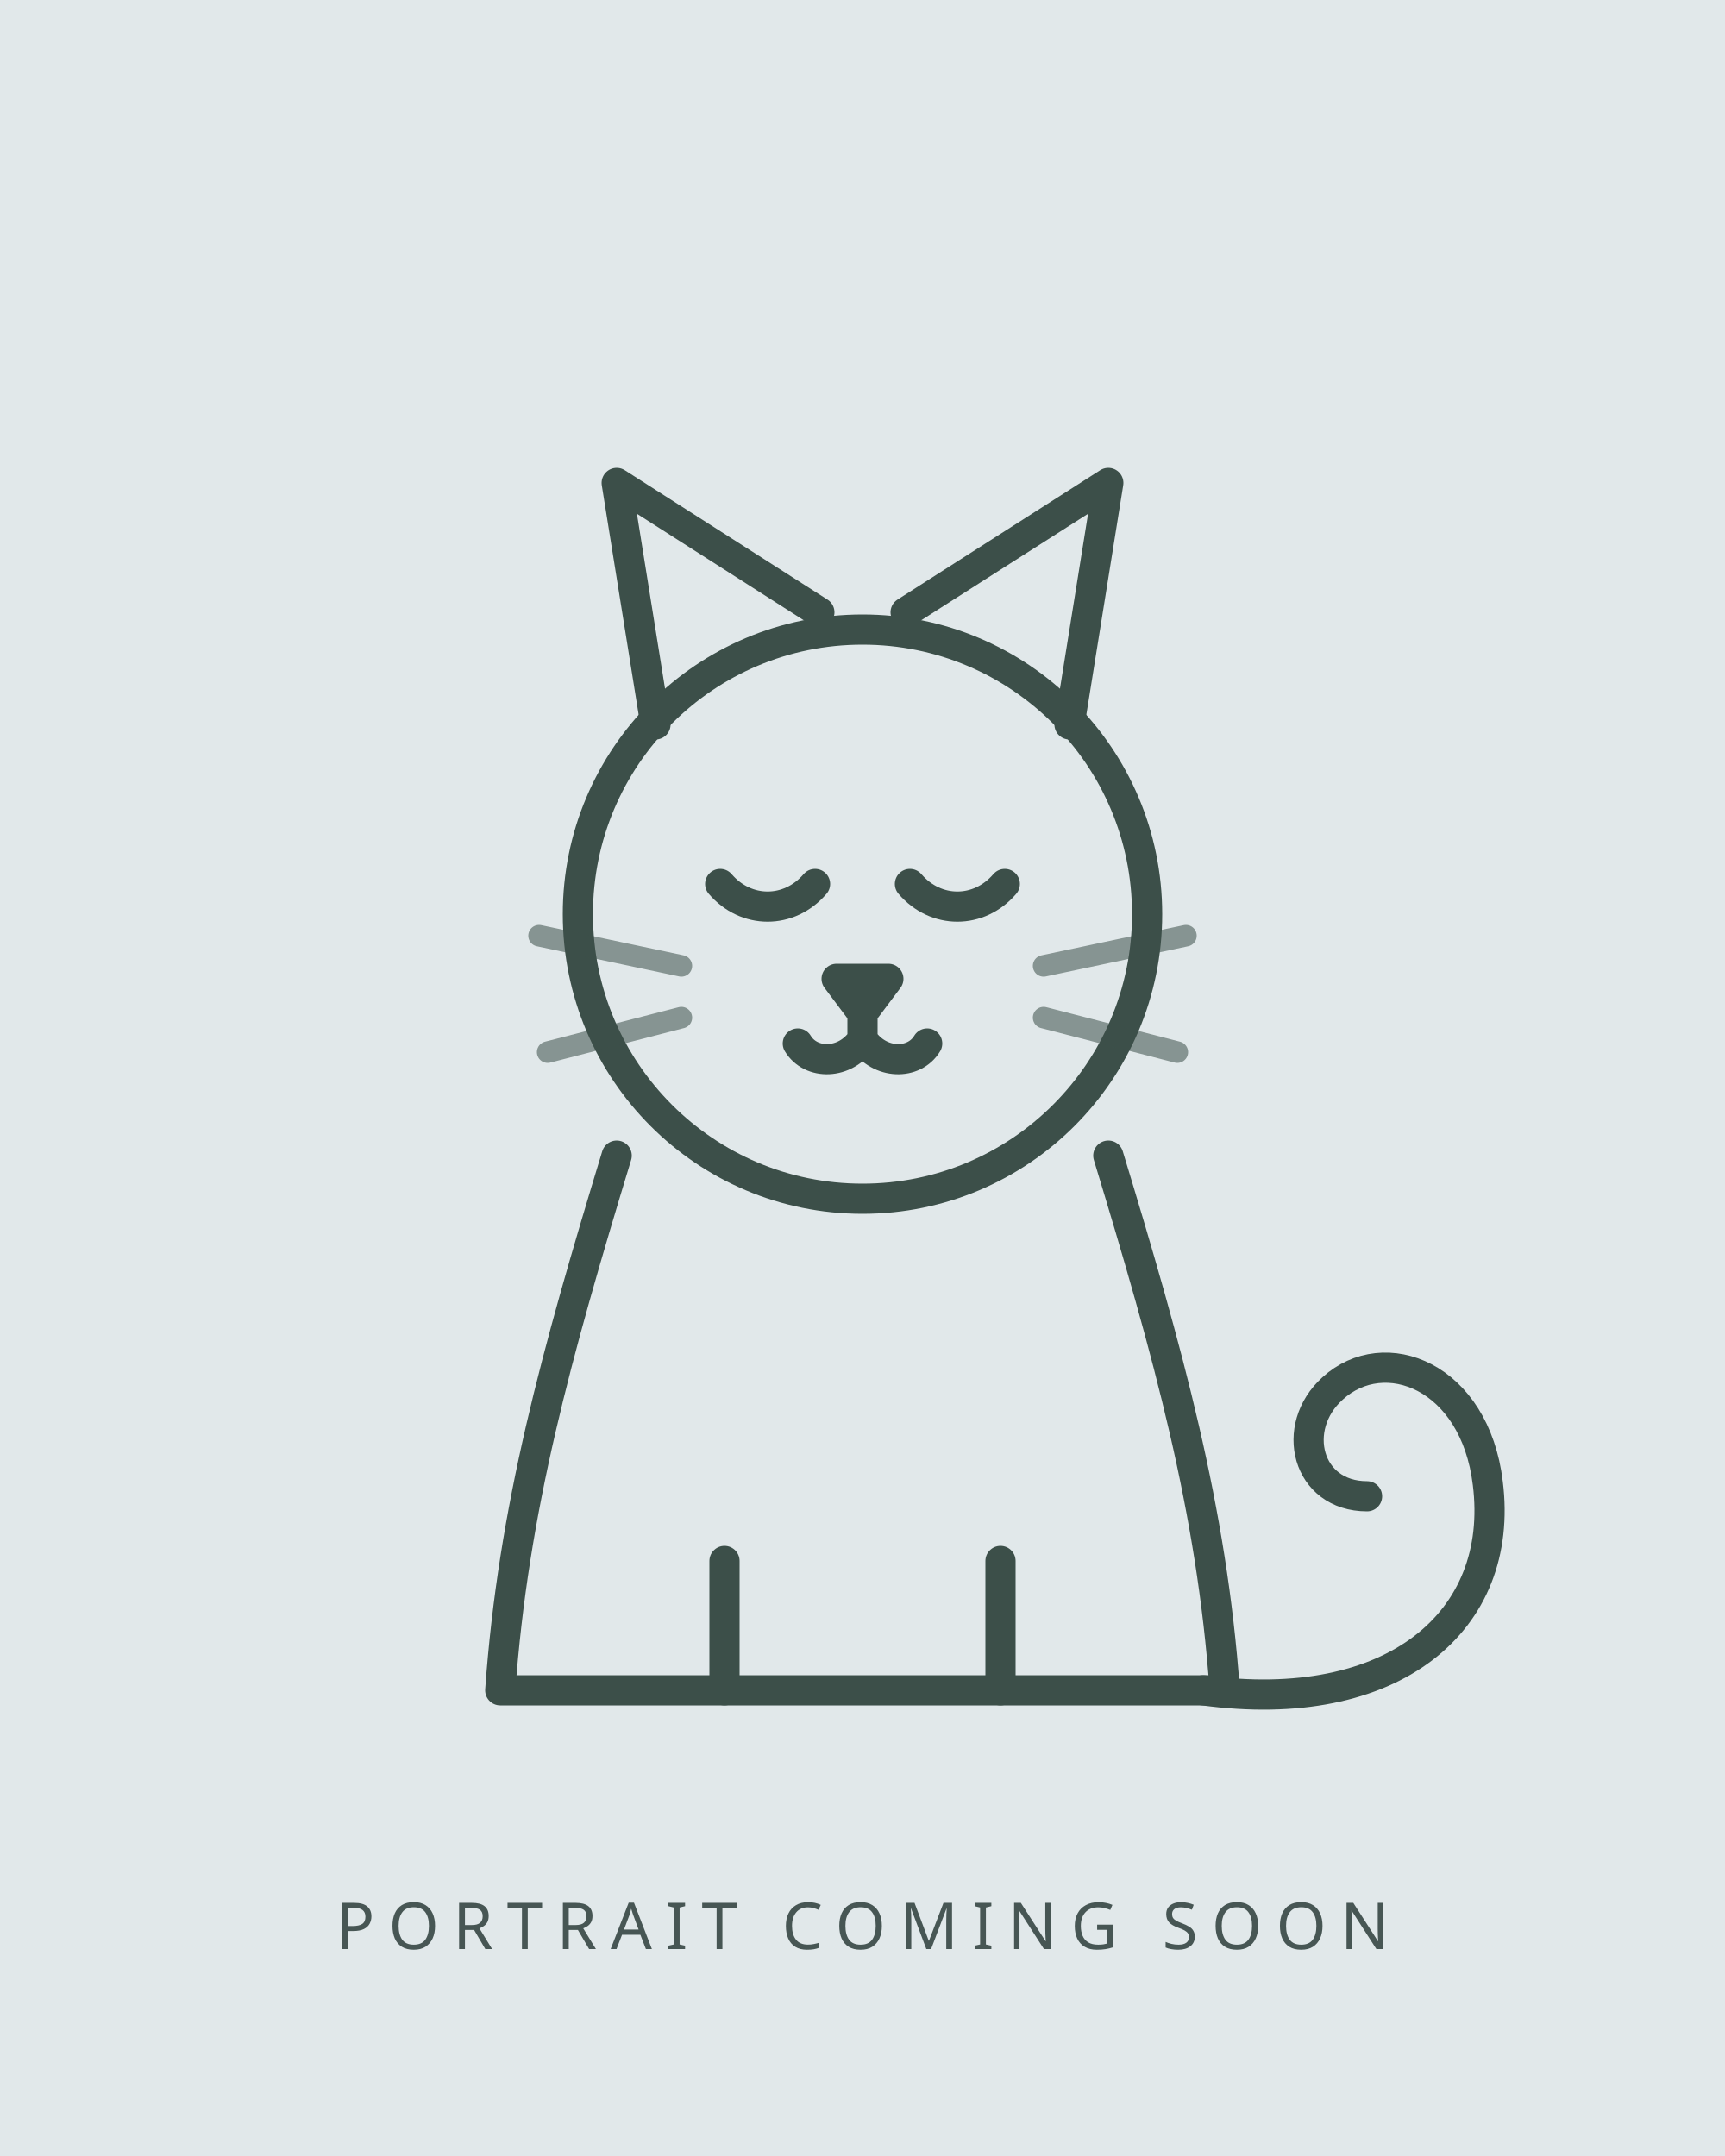
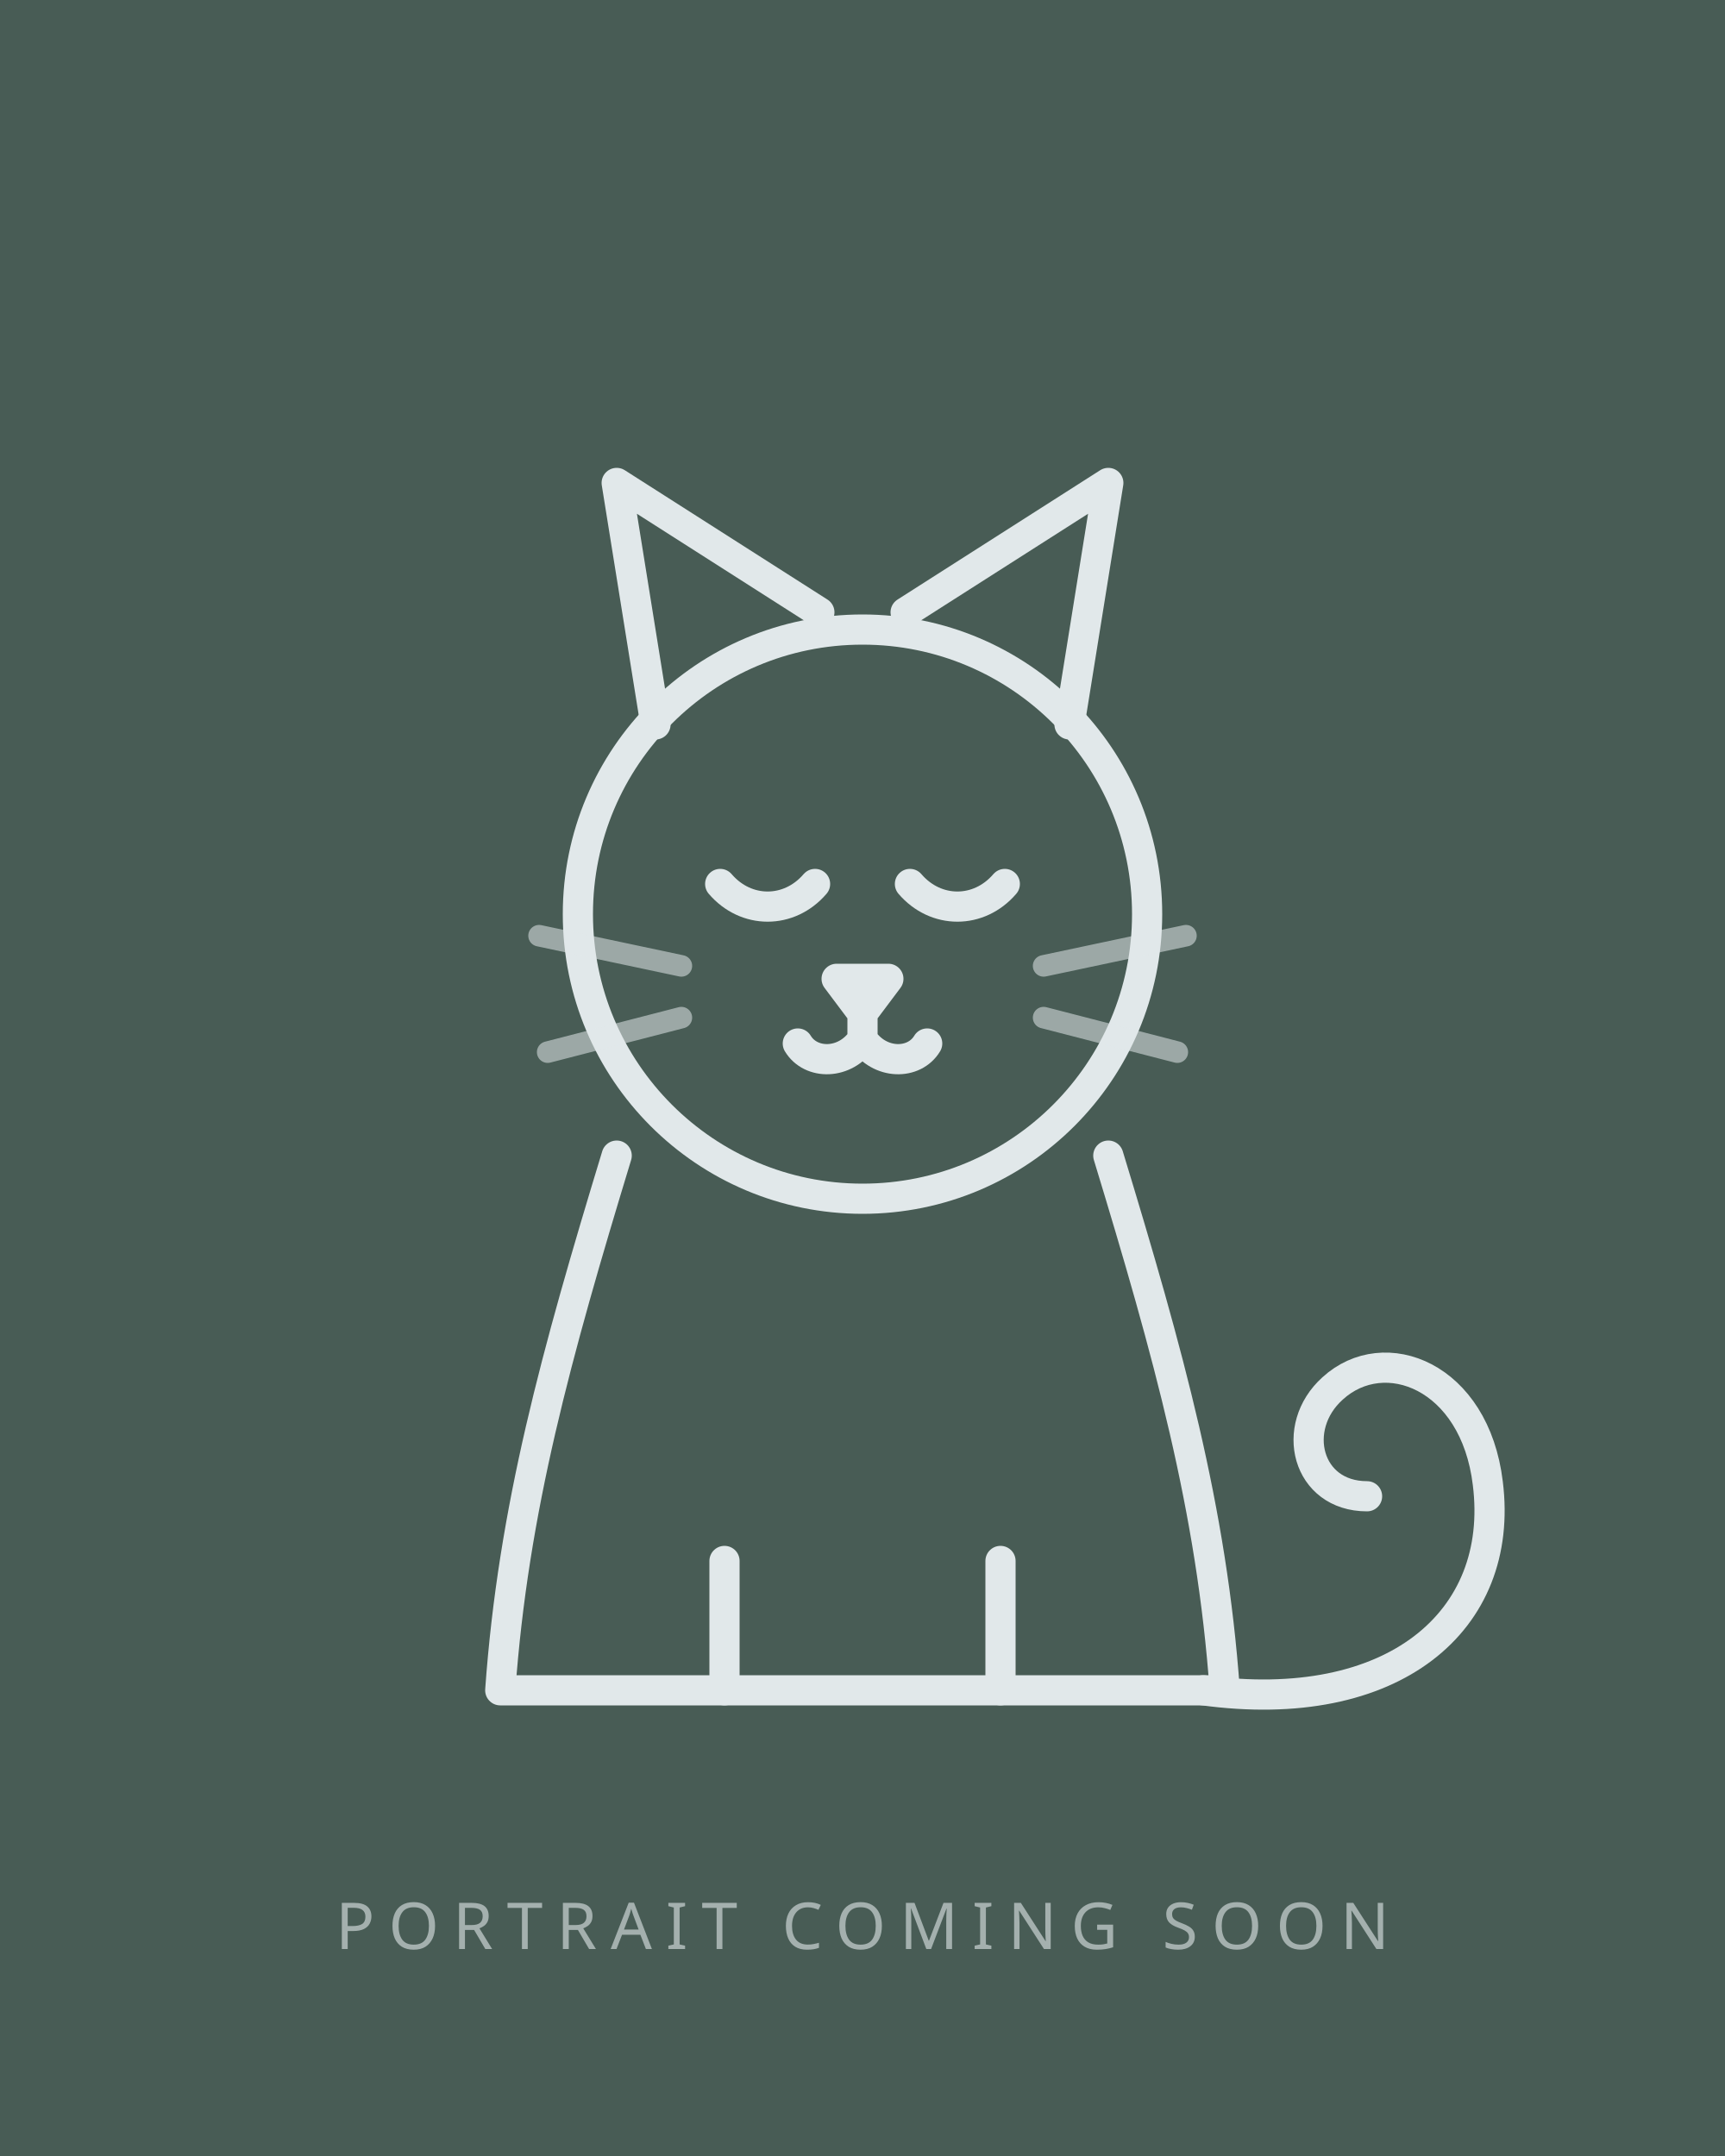
<svg xmlns="http://www.w3.org/2000/svg" viewBox="0 0 400 500" role="img" aria-label="Placeholder illustration of a cat">
-   <rect width="400" height="500" fill="#E1E8EA" />
-   <g fill="none" stroke="#3C4F49" stroke-width="7" stroke-linecap="round" stroke-linejoin="round">
+   <rect width="400" height="500" fill="#485C55" />
+   <g fill="none" stroke="#E1E8EA" stroke-width="7" stroke-linecap="round" stroke-linejoin="round">
    <path d="M279 392c44 6 70-16 66-48-3-25-24-33-36-22-10 9-6 25 8 25" />
    <path d="M143 268c-14 46-24 82-27 124h168c-3-42-13-78-27-124" />
    <path d="M168 392v-30M232 392v-30" />
    <circle cx="200" cy="212" r="66" />
    <path d="M152 168l-9-56 47 30M248 168l9-56-47 30" />
    <path d="M167 205c6 7 16 7 22 0M211 205c6 7 16 7 22 0" />
    <path d="M194 227h12l-6 8zM200 235v6M200 241c-4 6-12 6-15 1M200 241c4 6 12 6 15 1" />
    <path d="M158 224l-33-7M158 236l-31 8M242 224l33-7M242 236l31 8" stroke-width="5" opacity=".55" />
  </g>
-   <text x="200" y="452" text-anchor="middle" font-family="'DM Sans', system-ui, sans-serif" font-size="15" letter-spacing="3.2" fill="#475654">PORTRAIT COMING SOON</text>
+   <text x="200" y="452" text-anchor="middle" font-family="'DM Sans', system-ui, sans-serif" font-size="15" letter-spacing="3.2" fill="#E1E8EA" opacity=".6">PORTRAIT COMING SOON</text>
</svg>
